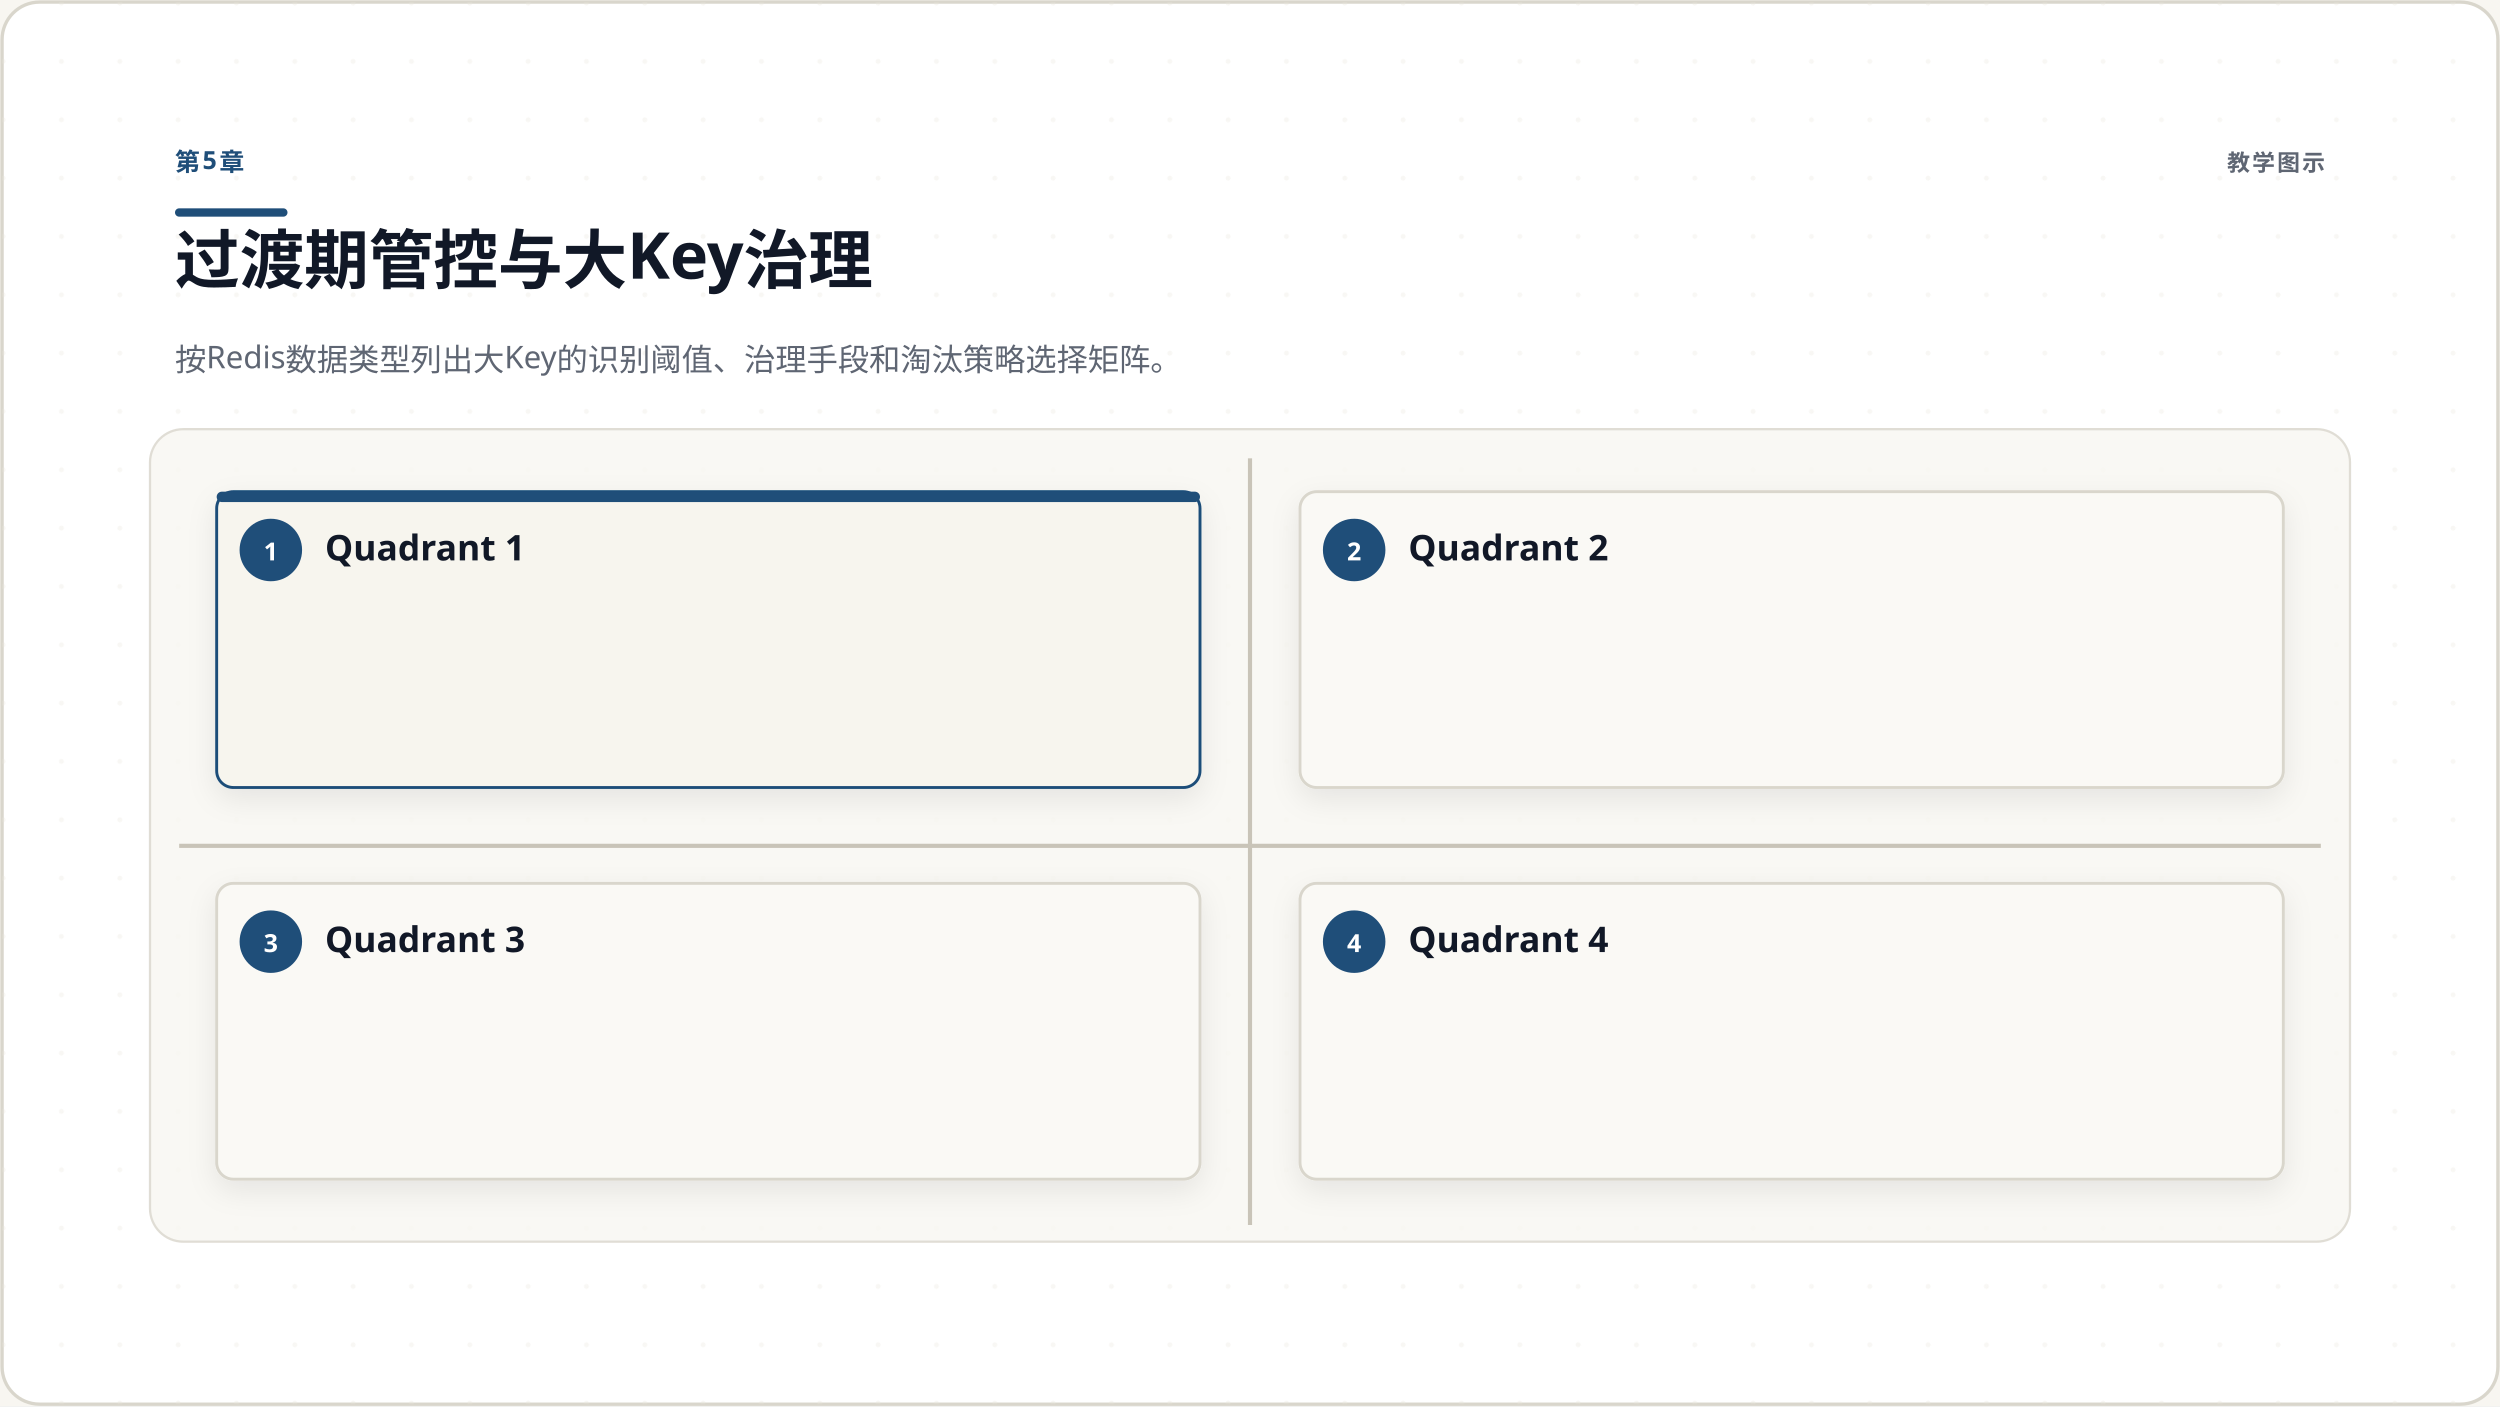
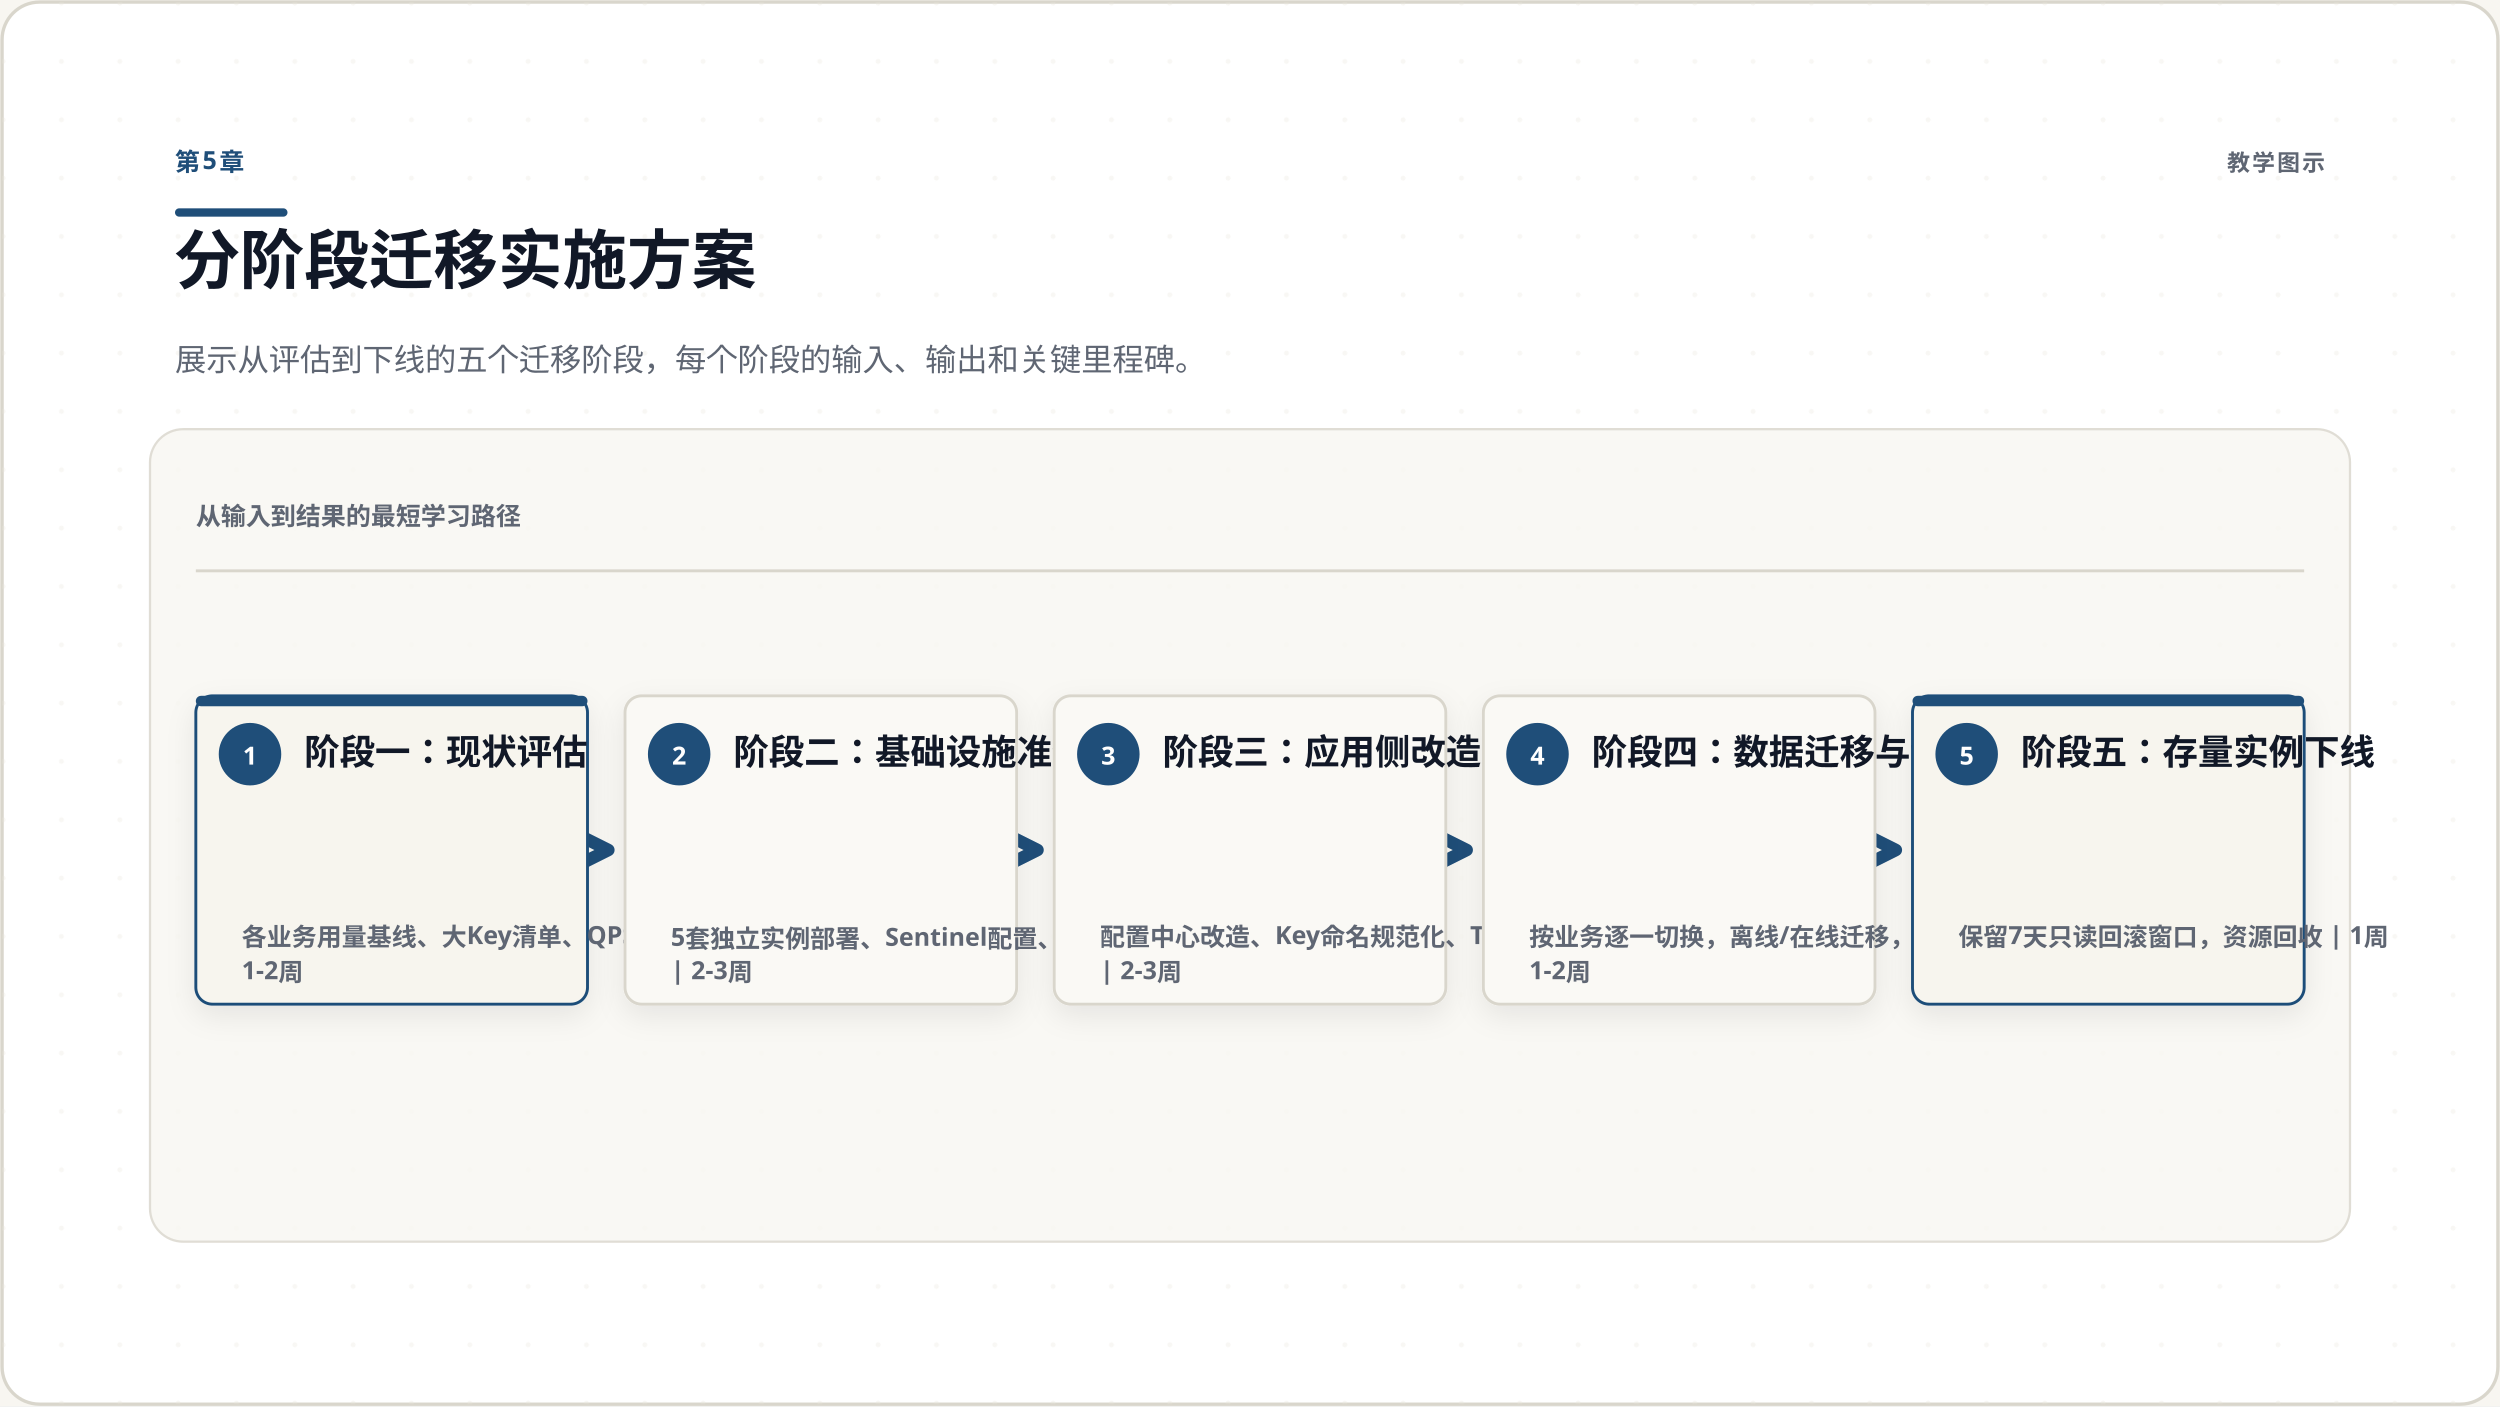
- <svg xmlns="http://www.w3.org/2000/svg" width="1200" height="675" viewBox="0 0 1200 675" role="img" aria-label="过渡期管控与大Key治理" font-family="Noto Sans SC, Source Han Sans SC, PingFang SC, system-ui, sans-serif">
+ <svg xmlns="http://www.w3.org/2000/svg" width="1200" height="675" viewBox="0 0 1200 675" role="img" aria-label="分阶段迁移实施方案" font-family="Noto Sans SC, Source Han Sans SC, PingFang SC, system-ui, sans-serif">
  <defs>
    <filter id="soft-shadow" x="-8%" y="-12%" width="116%" height="128%">
      <feDropShadow dx="0" dy="5" stdDeviation="7" flood-color="#111827" flood-opacity="0.08" />
    </filter>
    <pattern id="dot-grid" width="28" height="28" patternUnits="userSpaceOnUse">
      <circle cx="1.5" cy="1.5" r="1.2" fill="#e8e4da" opacity="0.85" />
    </pattern>
    <marker id="arrow" markerWidth="12" markerHeight="12" refX="10" refY="6" orient="auto" markerUnits="strokeWidth">
      <path d="M2,2 L10,6 L2,10" fill="none" stroke="#1f4e79" stroke-width="2" stroke-linecap="round" stroke-linejoin="round" />
    </marker>
  </defs>
  <rect width="1200" height="675" fill="#f8f6f1" />
  <rect x="1" y="1" width="1198" height="673" rx="18" fill="#ffffff" stroke="#d9d6cc" stroke-width="1.6" />
  <rect x="1" y="1" width="1198" height="673" rx="18" fill="url(#dot-grid)" opacity="0.34" />
  <rect x="72" y="206" width="1056" height="390" rx="16" fill="#f8f6f1" stroke="#d9d6cc" stroke-width="1.1" opacity="0.82" />
  <text x="84" y="82" fill="#1f4e79" font-size="12" font-weight="800" letter-spacing="1.2">第5章</text>
  <text x="1116" y="82" text-anchor="end" fill="#5f6673" font-size="11" font-weight="700" letter-spacing="1">教学图示</text>
  <rect x="84" y="100" width="54" height="4" rx="2" fill="#1f4e79" />
  <text x="84.0" y="136.0" text-anchor="start" fill="#111827" font-size="31" font-weight="800">
-     <tspan x="84.0" dy="0">过渡期管控与大Key治理</tspan>
+     <tspan x="84.0" dy="0">分阶段迁移实施方案</tspan>
  </text>
  <text x="84.0" y="178.0" text-anchor="start" fill="#5f6673" font-size="15" font-weight="500">
-     <tspan x="84.0" dy="0">按Redis数据类型列出大Key的识别阈值、治理手段和淘汰策略选择矩阵。</tspan>
+     <tspan x="84.0" dy="0">展示从评估到下线的五个迁移阶段，每个阶段的输入、输出和关键里程碑。</tspan>
  </text>
-   <line x1="600" y1="220" x2="600" y2="588" stroke="#c9c4b8" stroke-width="2" />
-   <line x1="86" y1="406" x2="1114" y2="406" stroke="#c9c4b8" stroke-width="2" />
-   <rect x="104.0" y="236.0" width="472.0" height="142.0" rx="8" fill="#f7f5ee" stroke="#1f4e79" stroke-width="1.4" filter="url(#soft-shadow)" />
-   <rect x="104.0" y="236.0" width="472.0" height="5" rx="2.5" fill="#1f4e79" />
-   <circle cx="130.0" cy="264.0" r="15" fill="#1f4e79" />
-   <text x="130.0" y="269.0" text-anchor="middle" fill="#ffffff" font-size="12" font-weight="800">
-     <tspan x="130.0" dy="0">1</tspan>
+   <text x="94" y="252" fill="#5f6673" font-size="12" font-weight="700">从输入到结果的最短学习路径</text>
+   <line x1="94" y1="274" x2="1106" y2="274" stroke="#d9d6cc" stroke-width="1.4" />
+   <line x1="290.0" y1="408.0" x2="292.0" y2="408.0" stroke="#1f4e79" stroke-width="3" stroke-linecap="round" marker-end="url(#arrow)" />
+   <rect x="94.0" y="334.0" width="188.0" height="148.0" rx="8" fill="#f7f5ee" stroke="#1f4e79" stroke-width="1.4" filter="url(#soft-shadow)" />
+   <rect x="94.0" y="334.0" width="188.0" height="5" rx="2.5" fill="#1f4e79" />
+   <circle cx="120.0" cy="362.0" r="15" fill="#1f4e79" />
+   <text x="120.0" y="367.0" text-anchor="middle" fill="#ffffff" font-size="12" font-weight="800">
+     <tspan x="120.0" dy="0">1</tspan>
  </text>
-   <text x="156.0" y="269.0" text-anchor="start" fill="#111827" font-size="17" font-weight="760">
-     <tspan x="156.0" dy="0">Quadrant 1</tspan>
+   <text x="146.0" y="367.0" text-anchor="start" fill="#111827" font-size="17" font-weight="760">
+     <tspan x="146.0" dy="0">阶段一：现状评估</tspan>
  </text>
-   <rect x="624.0" y="236.0" width="472.0" height="142.0" rx="8" fill="#faf9f5" stroke="#d9d6cc" stroke-width="1.4" filter="url(#soft-shadow)" />
-   <circle cx="650.0" cy="264.0" r="15" fill="#1f4e79" />
-   <text x="650.0" y="269.0" text-anchor="middle" fill="#ffffff" font-size="12" font-weight="800">
-     <tspan x="650.0" dy="0">2</tspan>
+   <text x="116.0" y="454.0" text-anchor="start" fill="#5f6673" font-size="12" font-weight="560">
+     <tspan x="116.0" dy="0">各业务用量基线、大Key清单、QPS统计 |</tspan>
+     <tspan x="116.0" dy="16">1-2周</tspan>
  </text>
-   <text x="676.0" y="269.0" text-anchor="start" fill="#111827" font-size="17" font-weight="760">
-     <tspan x="676.0" dy="0">Quadrant 2</tspan>
+   <line x1="496.0" y1="408.0" x2="498.0" y2="408.0" stroke="#1f4e79" stroke-width="3" stroke-linecap="round" marker-end="url(#arrow)" />
+   <rect x="300.0" y="334.0" width="188.0" height="148.0" rx="8" fill="#faf9f5" stroke="#d9d6cc" stroke-width="1.4" filter="url(#soft-shadow)" />
+   <circle cx="326.0" cy="362.0" r="15" fill="#1f4e79" />
+   <text x="326.0" y="367.0" text-anchor="middle" fill="#ffffff" font-size="12" font-weight="800">
+     <tspan x="326.0" dy="0">2</tspan>
  </text>
-   <rect x="104.0" y="424.0" width="472.0" height="142.0" rx="8" fill="#faf9f5" stroke="#d9d6cc" stroke-width="1.4" filter="url(#soft-shadow)" />
-   <circle cx="130.0" cy="452.0" r="15" fill="#1f4e79" />
-   <text x="130.0" y="457.0" text-anchor="middle" fill="#ffffff" font-size="12" font-weight="800">
-     <tspan x="130.0" dy="0">3</tspan>
+   <text x="352.0" y="367.0" text-anchor="start" fill="#111827" font-size="17" font-weight="760">
+     <tspan x="352.0" dy="0">阶段二：基础设施准备</tspan>
  </text>
-   <text x="156.0" y="457.0" text-anchor="start" fill="#111827" font-size="17" font-weight="760">
-     <tspan x="156.0" dy="0">Quadrant 3</tspan>
+   <text x="322.0" y="454.0" text-anchor="start" fill="#5f6673" font-size="12" font-weight="560">
+     <tspan x="322.0" dy="0">5套独立实例部署、Sentinel配置、监控就绪</tspan>
+     <tspan x="322.0" dy="16">| 2-3周</tspan>
  </text>
-   <rect x="624.0" y="424.0" width="472.0" height="142.0" rx="8" fill="#faf9f5" stroke="#d9d6cc" stroke-width="1.4" filter="url(#soft-shadow)" />
-   <circle cx="650.0" cy="452.0" r="15" fill="#1f4e79" />
-   <text x="650.0" y="457.0" text-anchor="middle" fill="#ffffff" font-size="12" font-weight="800">
-     <tspan x="650.0" dy="0">4</tspan>
+   <line x1="702.0" y1="408.0" x2="704.0" y2="408.0" stroke="#1f4e79" stroke-width="3" stroke-linecap="round" marker-end="url(#arrow)" />
+   <rect x="506.0" y="334.0" width="188.0" height="148.0" rx="8" fill="#faf9f5" stroke="#d9d6cc" stroke-width="1.4" filter="url(#soft-shadow)" />
+   <circle cx="532.0" cy="362.0" r="15" fill="#1f4e79" />
+   <text x="532.0" y="367.0" text-anchor="middle" fill="#ffffff" font-size="12" font-weight="800">
+     <tspan x="532.0" dy="0">3</tspan>
  </text>
-   <text x="676.0" y="457.0" text-anchor="start" fill="#111827" font-size="17" font-weight="760">
-     <tspan x="676.0" dy="0">Quadrant 4</tspan>
+   <text x="558.0" y="367.0" text-anchor="start" fill="#111827" font-size="17" font-weight="760">
+     <tspan x="558.0" dy="0">阶段三：应用侧改造</tspan>
+   </text>
+   <text x="528.0" y="454.0" text-anchor="start" fill="#5f6673" font-size="12" font-weight="560">
+     <tspan x="528.0" dy="0">配置中心改造、Key命名规范化、TTL治理</tspan>
+     <tspan x="528.0" dy="16">| 2-3周</tspan>
+   </text>
+   <line x1="908.0" y1="408.0" x2="910.0" y2="408.0" stroke="#1f4e79" stroke-width="3" stroke-linecap="round" marker-end="url(#arrow)" />
+   <rect x="712.0" y="334.0" width="188.0" height="148.0" rx="8" fill="#faf9f5" stroke="#d9d6cc" stroke-width="1.4" filter="url(#soft-shadow)" />
+   <circle cx="738.0" cy="362.0" r="15" fill="#1f4e79" />
+   <text x="738.0" y="367.0" text-anchor="middle" fill="#ffffff" font-size="12" font-weight="800">
+     <tspan x="738.0" dy="0">4</tspan>
+   </text>
+   <text x="764.0" y="367.0" text-anchor="start" fill="#111827" font-size="17" font-weight="760">
+     <tspan x="764.0" dy="0">阶段四：数据迁移与切换</tspan>
+   </text>
+   <text x="734.0" y="454.0" text-anchor="start" fill="#5f6673" font-size="12" font-weight="560">
+     <tspan x="734.0" dy="0">按业务逐一切换，离线/在线迁移，灰度验证 |</tspan>
+     <tspan x="734.0" dy="16">1-2周</tspan>
+   </text>
+   <rect x="918.0" y="334.0" width="188.0" height="148.0" rx="8" fill="#f7f5ee" stroke="#1f4e79" stroke-width="1.4" filter="url(#soft-shadow)" />
+   <rect x="918.0" y="334.0" width="188.0" height="5" rx="2.5" fill="#1f4e79" />
+   <circle cx="944.0" cy="362.0" r="15" fill="#1f4e79" />
+   <text x="944.0" y="367.0" text-anchor="middle" fill="#ffffff" font-size="12" font-weight="800">
+     <tspan x="944.0" dy="0">5</tspan>
+   </text>
+   <text x="970.0" y="367.0" text-anchor="start" fill="#111827" font-size="17" font-weight="760">
+     <tspan x="970.0" dy="0">阶段五：存量实例下线</tspan>
+   </text>
+   <text x="940.0" y="454.0" text-anchor="start" fill="#5f6673" font-size="12" font-weight="560">
+     <tspan x="940.0" dy="0">保留7天只读回滚窗口，资源回收 | 1周</tspan>
  </text>
</svg>
